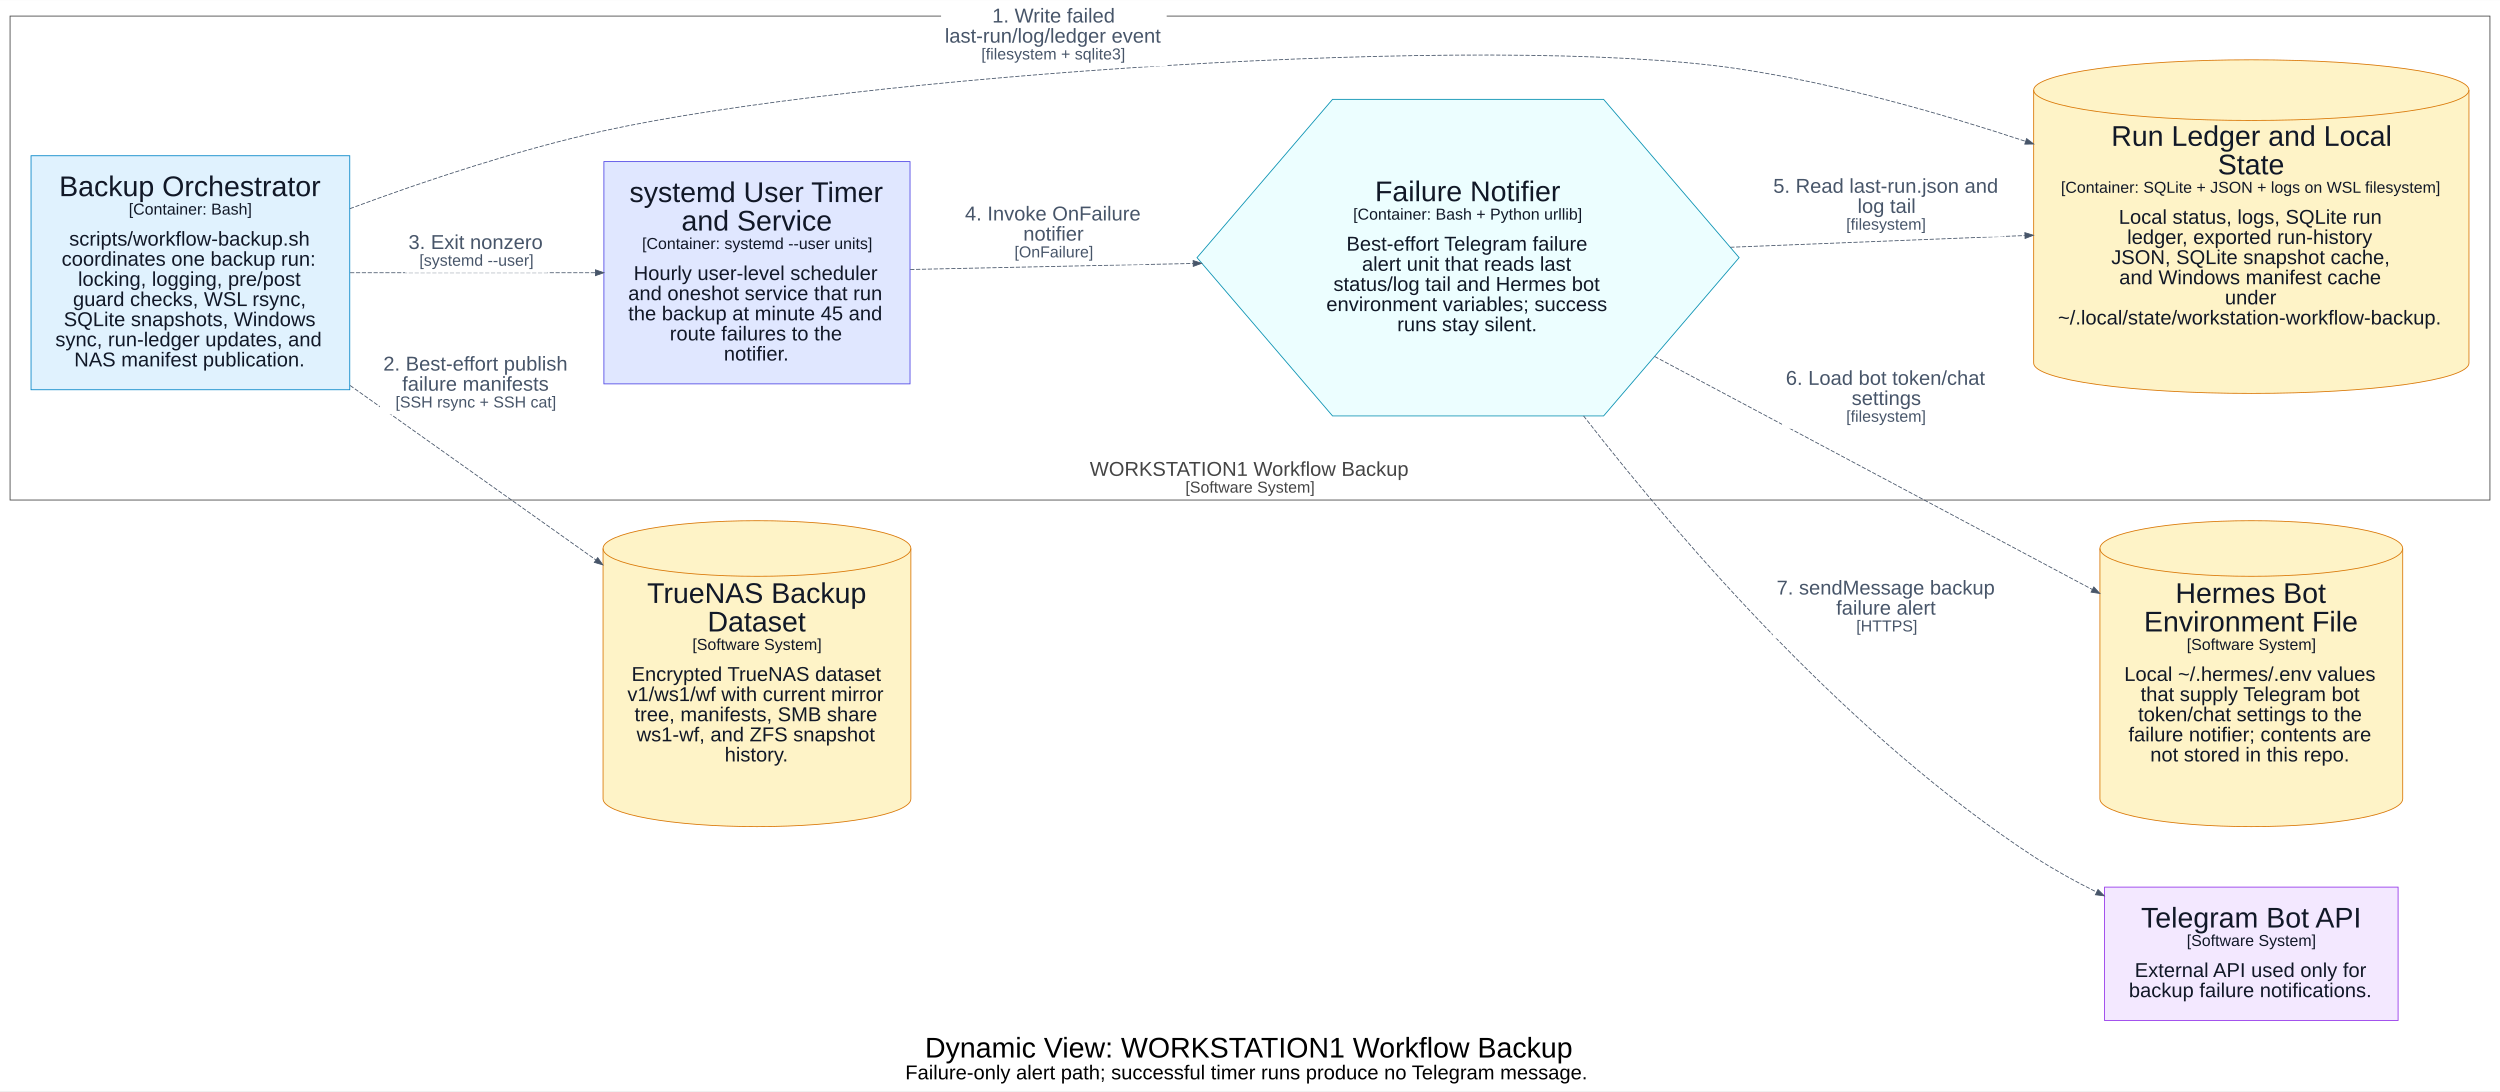
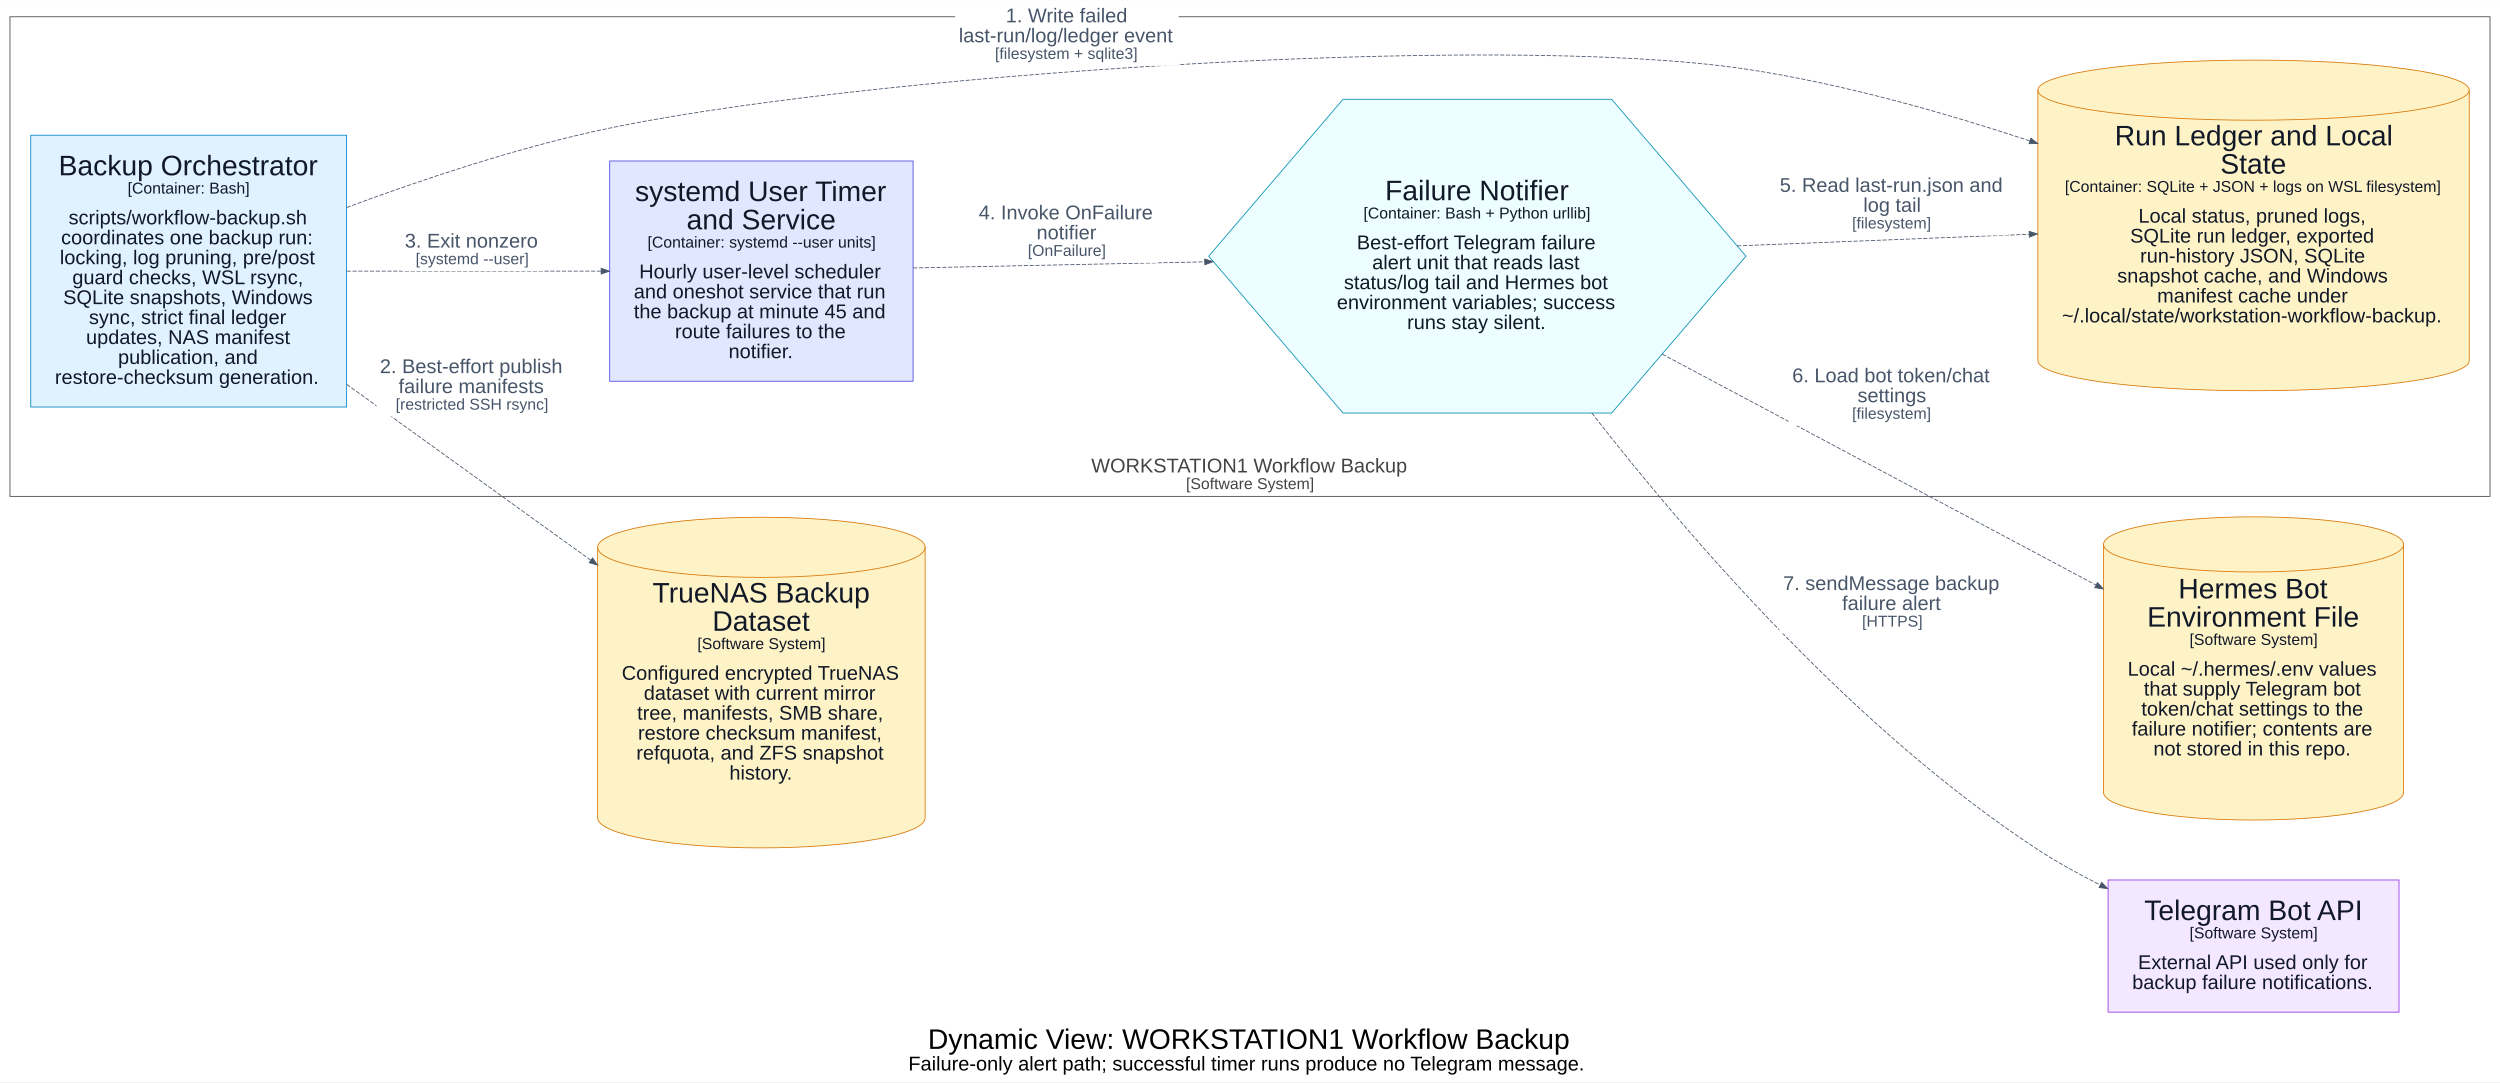
- <svg xmlns="http://www.w3.org/2000/svg" width="2981pt" height="1301pt" viewBox="0.00 0.00 2980.67 1300.50">
-   <g id="graph0" class="graph" transform="scale(1 1) rotate(0) translate(4 1296.5)">
-     <polygon fill="white" stroke="transparent" points="-4,4 -4,-1296.5 2976.67,-1296.5 2976.67,4 -4,4" />
-     <text text-anchor="start" x="1098.83" y="-35.8" font-family="Arial" font-size="34.00">Dynamic View: WORKSTATION1 Workflow Backup</text>
-     <text text-anchor="start" x="1075.33" y="-9.8" font-family="Arial" font-size="24.00">Failure-only alert path; successful timer runs produce no Telegram message.</text>
+ <svg xmlns="http://www.w3.org/2000/svg" width="3008pt" height="1302pt" viewBox="0.00 0.00 3007.67 1301.50">
+   <g id="graph0" class="graph" transform="scale(1 1) rotate(0) translate(4 1297.5)">
+     <polygon fill="white" stroke="transparent" points="-4,4 -4,-1297.5 3003.67,-1297.5 3003.67,4 -4,4" />
+     <text text-anchor="start" x="1112.33" y="-35.8" font-family="Arial" font-size="34.00">Dynamic View: WORKSTATION1 Workflow Backup</text>
+     <text text-anchor="start" x="1088.83" y="-9.8" font-family="Arial" font-size="24.00">Failure-only alert path; successful timer runs produce no Telegram message.</text>
    <g id="clust1" class="cluster">
-       <polygon fill="none" stroke="#444444" points="8,-700.5 8,-1277.5 2964.67,-1277.5 2964.67,-700.5 8,-700.5" />
-       <text text-anchor="start" x="1295.33" y="-729.3" font-family="Arial" font-size="24.00" fill="#444444">WORKSTATION1 Workflow Backup</text>
-       <text text-anchor="start" x="1409.33" y="-709.3" font-family="Arial" font-size="19.00" fill="#444444">[Software System]</text>
+       <polygon fill="none" stroke="#444444" points="8,-700.5 8,-1277.5 2991.67,-1277.5 2991.67,-700.5 8,-700.5" />
+       <text text-anchor="start" x="1308.83" y="-729.3" font-family="Arial" font-size="24.00" fill="#444444">WORKSTATION1 Workflow Backup</text>
+       <text text-anchor="start" x="1422.83" y="-709.3" font-family="Arial" font-size="19.00" fill="#444444">[Software System]</text>
    </g>
-     <g id="20" class="node">
-       <polygon fill="#ecfeff" stroke="#0891b2" points="2069.5,-989.5 1907.92,-1178.22 1584.75,-1178.22 1423.17,-989.5 1584.75,-800.78 1907.92,-800.78 2069.5,-989.5" />
-       <text text-anchor="start" x="1635.33" y="-1056.8" font-family="Arial" font-size="34.00" fill="#111827">Failure Notifier</text>
-       <text text-anchor="start" x="1609.33" y="-1034.8" font-family="Arial" font-size="19.00" fill="#111827">[Container: Bash + Python urllib]</text>
-       <text text-anchor="start" x="1601.33" y="-997.8" font-family="Arial" font-size="24.00" fill="#111827">Best-effort Telegram failure</text>
-       <text text-anchor="start" x="1619.83" y="-973.8" font-family="Arial" font-size="24.00" fill="#111827">alert unit that reads last</text>
-       <text text-anchor="start" x="1585.83" y="-949.8" font-family="Arial" font-size="24.00" fill="#111827">status/log tail and Hermes bot</text>
-       <text text-anchor="start" x="1577.33" y="-925.8" font-family="Arial" font-size="24.00" fill="#111827">environment variables; success</text>
-       <text text-anchor="start" x="1661.83" y="-901.8" font-family="Arial" font-size="24.00" fill="#111827">runs stay silent.</text>
+     <g id="24" class="node">
+       <polygon fill="#ecfeff" stroke="#0891b2" points="2096.5,-989.5 1934.92,-1178.22 1611.75,-1178.22 1450.17,-989.5 1611.75,-800.78 1934.92,-800.78 2096.5,-989.5" />
+       <text text-anchor="start" x="1662.33" y="-1056.8" font-family="Arial" font-size="34.00" fill="#111827">Failure Notifier</text>
+       <text text-anchor="start" x="1636.33" y="-1034.8" font-family="Arial" font-size="19.00" fill="#111827">[Container: Bash + Python urllib]</text>
+       <text text-anchor="start" x="1628.33" y="-997.8" font-family="Arial" font-size="24.00" fill="#111827">Best-effort Telegram failure</text>
+       <text text-anchor="start" x="1646.83" y="-973.8" font-family="Arial" font-size="24.00" fill="#111827">alert unit that reads last</text>
+       <text text-anchor="start" x="1612.83" y="-949.8" font-family="Arial" font-size="24.00" fill="#111827">status/log tail and Hermes bot</text>
+       <text text-anchor="start" x="1604.33" y="-925.8" font-family="Arial" font-size="24.00" fill="#111827">environment variables; success</text>
+       <text text-anchor="start" x="1688.83" y="-901.8" font-family="Arial" font-size="24.00" fill="#111827">runs stay silent.</text>
    </g>
-     <g id="21" class="node">
-       <path fill="#fef3c7" stroke="#d97706" d="M2939.67,-1189.22C2939.67,-1209.17 2823.35,-1225.38 2680.17,-1225.38 2536.98,-1225.38 2420.67,-1209.17 2420.67,-1189.22 2420.67,-1189.22 2420.67,-863.78 2420.67,-863.78 2420.67,-843.83 2536.98,-827.62 2680.17,-827.62 2823.35,-827.62 2939.67,-843.83 2939.67,-863.78 2939.67,-863.78 2939.67,-1189.22 2939.67,-1189.22" />
-       <path fill="none" stroke="#d97706" d="M2939.67,-1189.22C2939.67,-1169.26 2823.35,-1153.06 2680.17,-1153.06 2536.98,-1153.06 2420.67,-1169.26 2420.67,-1189.22" />
-       <text text-anchor="start" x="2513.17" y="-1122.8" font-family="Arial" font-size="34.00" fill="#111827">Run Ledger and Local</text>
-       <text text-anchor="start" x="2640.17" y="-1088.8" font-family="Arial" font-size="34.00" fill="#111827">State</text>
-       <text text-anchor="start" x="2453.17" y="-1066.8" font-family="Arial" font-size="19.00" fill="#111827">[Container: SQLite + JSON + logs on WSL filesystem]</text>
-       <text text-anchor="start" x="2522.17" y="-1029.8" font-family="Arial" font-size="24.00" fill="#111827">Local status, logs, SQLite run</text>
-       <text text-anchor="start" x="2532.17" y="-1005.8" font-family="Arial" font-size="24.00" fill="#111827">ledger, exported run-history</text>
-       <text text-anchor="start" x="2513.17" y="-981.8" font-family="Arial" font-size="24.00" fill="#111827">JSON, SQLite snapshot cache,</text>
-       <text text-anchor="start" x="2522.67" y="-957.8" font-family="Arial" font-size="24.00" fill="#111827">and Windows manifest cache</text>
-       <text text-anchor="start" x="2648.67" y="-933.8" font-family="Arial" font-size="24.00" fill="#111827">under</text>
-       <text text-anchor="start" x="2449.67" y="-909.8" font-family="Arial" font-size="24.00" fill="#111827">~/.local/state/workstation-workflow-backup.</text>
+     <g id="25" class="node">
+       <path fill="#fef3c7" stroke="#d97706" d="M2966.67,-1189.22C2966.67,-1209.17 2850.35,-1225.38 2707.17,-1225.38 2563.98,-1225.38 2447.67,-1209.17 2447.67,-1189.22 2447.67,-1189.22 2447.67,-863.78 2447.67,-863.78 2447.67,-843.83 2563.98,-827.62 2707.17,-827.62 2850.35,-827.62 2966.67,-843.83 2966.67,-863.78 2966.67,-863.78 2966.67,-1189.22 2966.67,-1189.22" />
+       <path fill="none" stroke="#d97706" d="M2966.67,-1189.22C2966.67,-1169.26 2850.35,-1153.06 2707.17,-1153.06 2563.98,-1153.06 2447.67,-1169.26 2447.67,-1189.22" />
+       <text text-anchor="start" x="2540.17" y="-1122.8" font-family="Arial" font-size="34.00" fill="#111827">Run Ledger and Local</text>
+       <text text-anchor="start" x="2667.17" y="-1088.8" font-family="Arial" font-size="34.00" fill="#111827">State</text>
+       <text text-anchor="start" x="2480.17" y="-1066.8" font-family="Arial" font-size="19.00" fill="#111827">[Container: SQLite + JSON + logs on WSL filesystem]</text>
+       <text text-anchor="start" x="2568.67" y="-1029.8" font-family="Arial" font-size="24.00" fill="#111827">Local status, pruned logs,</text>
+       <text text-anchor="start" x="2558.67" y="-1005.8" font-family="Arial" font-size="24.00" fill="#111827">SQLite run ledger, exported</text>
+       <text text-anchor="start" x="2570.67" y="-981.8" font-family="Arial" font-size="24.00" fill="#111827">run-history JSON, SQLite</text>
+       <text text-anchor="start" x="2543.17" y="-957.8" font-family="Arial" font-size="24.00" fill="#111827">snapshot cache, and Windows</text>
+       <text text-anchor="start" x="2591.17" y="-933.8" font-family="Arial" font-size="24.00" fill="#111827">manifest cache under</text>
+       <text text-anchor="start" x="2476.67" y="-909.8" font-family="Arial" font-size="24.00" fill="#111827">~/.local/state/workstation-workflow-backup.</text>
    </g>
-     <g id="55" class="edge">
-       <path fill="none" stroke="#475569" stroke-dasharray="5,2" d="M2058.91,-1001.87C2172.69,-1006.39 2300.3,-1011.46 2410.06,-1015.81" />
-       <polygon fill="#475569" stroke="#475569" points="2410.16,-1019.32 2420.29,-1016.22 2410.43,-1012.33 2410.16,-1019.32" />
-       <polygon fill="white" stroke="transparent" points="2105.67,-1014.5 2105.67,-1089.5 2384.67,-1089.5 2384.67,-1014.5 2105.67,-1014.5" />
-       <text text-anchor="start" x="2110.17" y="-1066.8" font-family="Arial" font-size="24.00" fill="#475569">5. Read last-run.json and</text>
-       <text text-anchor="start" x="2210.67" y="-1042.8" font-family="Arial" font-size="24.00" fill="#475569">log tail</text>
-       <text text-anchor="start" x="2197.17" y="-1022.8" font-family="Arial" font-size="19.00" fill="#475569">[filesystem]</text>
+     <g id="64" class="edge">
+       <path fill="none" stroke="#475569" stroke-dasharray="5,2" d="M2085.91,-1001.87C2199.69,-1006.39 2327.3,-1011.46 2437.06,-1015.81" />
+       <polygon fill="#475569" stroke="#475569" points="2437.16,-1019.32 2447.29,-1016.22 2437.43,-1012.33 2437.16,-1019.32" />
+       <polygon fill="white" stroke="transparent" points="2132.67,-1014.5 2132.67,-1089.5 2411.67,-1089.5 2411.67,-1014.5 2132.67,-1014.5" />
+       <text text-anchor="start" x="2137.17" y="-1066.8" font-family="Arial" font-size="24.00" fill="#475569">5. Read last-run.json and</text>
+       <text text-anchor="start" x="2237.67" y="-1042.8" font-family="Arial" font-size="24.00" fill="#475569">log tail</text>
+       <text text-anchor="start" x="2224.17" y="-1022.8" font-family="Arial" font-size="19.00" fill="#475569">[filesystem]</text>
    </g>
-     <g id="26" class="node">
-       <path fill="#fef3c7" stroke="#d97706" d="M2860.67,-642.72C2860.67,-661.01 2779.76,-675.88 2680.17,-675.88 2580.57,-675.88 2499.67,-661.01 2499.67,-642.72 2499.67,-642.72 2499.67,-344.28 2499.67,-344.28 2499.67,-325.99 2580.57,-311.12 2680.17,-311.12 2779.76,-311.12 2860.67,-325.99 2860.67,-344.28 2860.67,-344.28 2860.67,-642.72 2860.67,-642.72" />
-       <path fill="none" stroke="#d97706" d="M2860.67,-642.72C2860.67,-624.42 2779.76,-609.56 2680.17,-609.56 2580.57,-609.56 2499.67,-624.42 2499.67,-642.72" />
-       <text text-anchor="start" x="2589.67" y="-577.8" font-family="Arial" font-size="34.00" fill="#111827">Hermes Bot</text>
-       <text text-anchor="start" x="2552.17" y="-543.8" font-family="Arial" font-size="34.00" fill="#111827">Environment File</text>
-       <text text-anchor="start" x="2603.17" y="-521.8" font-family="Arial" font-size="19.00" fill="#111827">[Software System]</text>
-       <text text-anchor="start" x="2528.67" y="-484.8" font-family="Arial" font-size="24.00" fill="#111827">Local ~/.hermes/.env values</text>
-       <text text-anchor="start" x="2548.17" y="-460.8" font-family="Arial" font-size="24.00" fill="#111827">that supply Telegram bot</text>
-       <text text-anchor="start" x="2545.17" y="-436.8" font-family="Arial" font-size="24.00" fill="#111827">token/chat settings to the</text>
-       <text text-anchor="start" x="2533.67" y="-412.8" font-family="Arial" font-size="24.00" fill="#111827">failure notifier; contents are</text>
-       <text text-anchor="start" x="2559.67" y="-388.8" font-family="Arial" font-size="24.00" fill="#111827">not stored in this repo.</text>
+     <g id="30" class="node">
+       <path fill="#fef3c7" stroke="#d97706" d="M2887.67,-642.72C2887.67,-661.01 2806.76,-675.88 2707.17,-675.88 2607.57,-675.88 2526.67,-661.01 2526.67,-642.72 2526.67,-642.72 2526.67,-344.28 2526.67,-344.28 2526.67,-325.99 2607.57,-311.12 2707.17,-311.12 2806.76,-311.12 2887.67,-325.99 2887.67,-344.28 2887.67,-344.28 2887.67,-642.72 2887.67,-642.72" />
+       <path fill="none" stroke="#d97706" d="M2887.67,-642.72C2887.67,-624.42 2806.76,-609.56 2707.17,-609.56 2607.57,-609.56 2526.67,-624.42 2526.67,-642.72" />
+       <text text-anchor="start" x="2616.67" y="-577.8" font-family="Arial" font-size="34.00" fill="#111827">Hermes Bot</text>
+       <text text-anchor="start" x="2579.17" y="-543.8" font-family="Arial" font-size="34.00" fill="#111827">Environment File</text>
+       <text text-anchor="start" x="2630.17" y="-521.8" font-family="Arial" font-size="19.00" fill="#111827">[Software System]</text>
+       <text text-anchor="start" x="2555.67" y="-484.8" font-family="Arial" font-size="24.00" fill="#111827">Local ~/.hermes/.env values</text>
+       <text text-anchor="start" x="2575.17" y="-460.8" font-family="Arial" font-size="24.00" fill="#111827">that supply Telegram bot</text>
+       <text text-anchor="start" x="2572.17" y="-436.8" font-family="Arial" font-size="24.00" fill="#111827">token/chat settings to the</text>
+       <text text-anchor="start" x="2560.67" y="-412.8" font-family="Arial" font-size="24.00" fill="#111827">failure notifier; contents are</text>
+       <text text-anchor="start" x="2586.67" y="-388.8" font-family="Arial" font-size="24.00" fill="#111827">not stored in this repo.</text>
    </g>
-     <g id="56" class="edge">
-       <path fill="none" stroke="#475569" stroke-dasharray="5,2" d="M1968.75,-871.64C2127.74,-787.02 2339.71,-674.18 2490.63,-593.85" />
-       <polygon fill="#475569" stroke="#475569" points="2492.39,-596.88 2499.58,-589.09 2489.11,-590.7 2492.39,-596.88" />
-       <polygon fill="white" stroke="transparent" points="2120.67,-785.5 2120.67,-860.5 2369.67,-860.5 2369.67,-785.5 2120.67,-785.5" />
-       <text text-anchor="start" x="2125.17" y="-837.8" font-family="Arial" font-size="24.00" fill="#475569">6. Load bot token/chat</text>
-       <text text-anchor="start" x="2203.67" y="-813.8" font-family="Arial" font-size="24.00" fill="#475569">settings</text>
-       <text text-anchor="start" x="2197.17" y="-793.8" font-family="Arial" font-size="19.00" fill="#475569">[filesystem]</text>
+     <g id="65" class="edge">
+       <path fill="none" stroke="#475569" stroke-dasharray="5,2" d="M1995.75,-871.64C2154.74,-787.02 2366.71,-674.18 2517.63,-593.85" />
+       <polygon fill="#475569" stroke="#475569" points="2519.39,-596.88 2526.58,-589.09 2516.11,-590.7 2519.39,-596.88" />
+       <polygon fill="white" stroke="transparent" points="2147.67,-785.5 2147.67,-860.5 2396.67,-860.5 2396.67,-785.5 2147.67,-785.5" />
+       <text text-anchor="start" x="2152.17" y="-837.8" font-family="Arial" font-size="24.00" fill="#475569">6. Load bot token/chat</text>
+       <text text-anchor="start" x="2230.67" y="-813.8" font-family="Arial" font-size="24.00" fill="#475569">settings</text>
+       <text text-anchor="start" x="2224.17" y="-793.8" font-family="Arial" font-size="19.00" fill="#475569">[filesystem]</text>
    </g>
-     <g id="27" class="node">
-       <polygon fill="#f3e8ff" stroke="#9333ea" points="2855.17,-239 2505.17,-239 2505.17,-80 2855.17,-80 2855.17,-239" />
-       <text text-anchor="start" x="2548.67" y="-190.8" font-family="Arial" font-size="34.00" fill="#111827">Telegram Bot API</text>
-       <text text-anchor="start" x="2603.17" y="-168.8" font-family="Arial" font-size="19.00" fill="#111827">[Software System]</text>
-       <text text-anchor="start" x="2541.17" y="-131.8" font-family="Arial" font-size="24.00" fill="#111827">External API used only for</text>
-       <text text-anchor="start" x="2534.17" y="-107.8" font-family="Arial" font-size="24.00" fill="#111827">backup failure notifications.</text>
+     <g id="31" class="node">
+       <polygon fill="#f3e8ff" stroke="#9333ea" points="2882.17,-239 2532.17,-239 2532.17,-80 2882.17,-80 2882.17,-239" />
+       <text text-anchor="start" x="2575.67" y="-190.8" font-family="Arial" font-size="34.00" fill="#111827">Telegram Bot API</text>
+       <text text-anchor="start" x="2630.17" y="-168.8" font-family="Arial" font-size="19.00" fill="#111827">[Software System]</text>
+       <text text-anchor="start" x="2568.17" y="-131.8" font-family="Arial" font-size="24.00" fill="#111827">External API used only for</text>
+       <text text-anchor="start" x="2561.17" y="-107.8" font-family="Arial" font-size="24.00" fill="#111827">backup failure notifications.</text>
    </g>
-     <g id="58" class="edge">
-       <path fill="none" stroke="#475569" stroke-dasharray="5,2" d="M1884.05,-800.77C2008.19,-641.33 2204.5,-416.97 2420.67,-275.5 2444.04,-260.2 2469.78,-245.98 2495.66,-233.11" />
-       <polygon fill="#475569" stroke="#475569" points="2497.39,-236.16 2504.82,-228.61 2494.3,-229.88 2497.39,-236.16" />
-       <polygon fill="white" stroke="transparent" points="2109.67,-535.5 2109.67,-610.5 2380.67,-610.5 2380.67,-535.5 2109.67,-535.5" />
-       <text text-anchor="start" x="2114.17" y="-587.8" font-family="Arial" font-size="24.00" fill="#475569">7. sendMessage backup</text>
-       <text text-anchor="start" x="2185.17" y="-563.8" font-family="Arial" font-size="24.00" fill="#475569">failure alert</text>
-       <text text-anchor="start" x="2209.17" y="-543.8" font-family="Arial" font-size="19.00" fill="#475569">[HTTPS]</text>
+     <g id="67" class="edge">
+       <path fill="none" stroke="#475569" stroke-dasharray="5,2" d="M1911.05,-800.77C2035.19,-641.33 2231.5,-416.97 2447.67,-275.5 2471.04,-260.2 2496.78,-245.98 2522.66,-233.11" />
+       <polygon fill="#475569" stroke="#475569" points="2524.39,-236.16 2531.82,-228.61 2521.3,-229.88 2524.39,-236.16" />
+       <polygon fill="white" stroke="transparent" points="2136.67,-535.5 2136.67,-610.5 2407.67,-610.5 2407.67,-535.5 2136.67,-535.5" />
+       <text text-anchor="start" x="2141.17" y="-587.8" font-family="Arial" font-size="24.00" fill="#475569">7. sendMessage backup</text>
+       <text text-anchor="start" x="2212.17" y="-563.8" font-family="Arial" font-size="24.00" fill="#475569">failure alert</text>
+       <text text-anchor="start" x="2236.17" y="-543.8" font-family="Arial" font-size="19.00" fill="#475569">[HTTPS]</text>
    </g>
    <g id="3" class="node">
-       <polygon fill="#e0e7ff" stroke="#4f46e5" points="1081,-1104 716,-1104 716,-839 1081,-839 1081,-1104" />
-       <text text-anchor="start" x="746.5" y="-1055.8" font-family="Arial" font-size="34.00" fill="#111827">systemd User Timer</text>
-       <text text-anchor="start" x="808.5" y="-1021.8" font-family="Arial" font-size="34.00" fill="#111827">and Service</text>
-       <text text-anchor="start" x="761.5" y="-999.8" font-family="Arial" font-size="19.00" fill="#111827">[Container: systemd --user units]</text>
-       <text text-anchor="start" x="751.5" y="-962.8" font-family="Arial" font-size="24.00" fill="#111827">Hourly user-level scheduler</text>
-       <text text-anchor="start" x="745" y="-938.8" font-family="Arial" font-size="24.00" fill="#111827">and oneshot service that run</text>
-       <text text-anchor="start" x="745" y="-914.8" font-family="Arial" font-size="24.00" fill="#111827">the backup at minute 45 and</text>
-       <text text-anchor="start" x="794.5" y="-890.8" font-family="Arial" font-size="24.00" fill="#111827">route failures to the</text>
-       <text text-anchor="start" x="859" y="-866.8" font-family="Arial" font-size="24.00" fill="#111827">notifier.</text>
+       <polygon fill="#e0e7ff" stroke="#4f46e5" points="1094.5,-1104 729.5,-1104 729.5,-839 1094.5,-839 1094.5,-1104" />
+       <text text-anchor="start" x="760" y="-1055.8" font-family="Arial" font-size="34.00" fill="#111827">systemd User Timer</text>
+       <text text-anchor="start" x="822" y="-1021.8" font-family="Arial" font-size="34.00" fill="#111827">and Service</text>
+       <text text-anchor="start" x="775" y="-999.8" font-family="Arial" font-size="19.00" fill="#111827">[Container: systemd --user units]</text>
+       <text text-anchor="start" x="765" y="-962.8" font-family="Arial" font-size="24.00" fill="#111827">Hourly user-level scheduler</text>
+       <text text-anchor="start" x="758.5" y="-938.8" font-family="Arial" font-size="24.00" fill="#111827">and oneshot service that run</text>
+       <text text-anchor="start" x="758.5" y="-914.8" font-family="Arial" font-size="24.00" fill="#111827">the backup at minute 45 and</text>
+       <text text-anchor="start" x="808" y="-890.8" font-family="Arial" font-size="24.00" fill="#111827">route failures to the</text>
+       <text text-anchor="start" x="872.5" y="-866.8" font-family="Arial" font-size="24.00" fill="#111827">notifier.</text>
    </g>
-     <g id="36" class="edge">
-       <path fill="none" stroke="#475569" stroke-dasharray="5,2" d="M1081.21,-975.37C1179.47,-977.46 1303.82,-980.1 1418.28,-982.54" />
-       <polygon fill="#475569" stroke="#475569" points="1418.54,-986.05 1428.62,-982.76 1418.69,-979.05 1418.54,-986.05" />
-       <polygon fill="white" stroke="transparent" points="1142.5,-981.5 1142.5,-1056.5 1362.5,-1056.5 1362.5,-981.5 1142.5,-981.5" />
-       <text text-anchor="start" x="1146.5" y="-1033.8" font-family="Arial" font-size="24.00" fill="#475569">4. Invoke OnFailure</text>
-       <text text-anchor="start" x="1216" y="-1009.8" font-family="Arial" font-size="24.00" fill="#475569">notifier</text>
-       <text text-anchor="start" x="1205.5" y="-989.8" font-family="Arial" font-size="19.00" fill="#475569">[OnFailure]</text>
+     <g id="40" class="edge">
+       <path fill="none" stroke="#475569" stroke-dasharray="5,2" d="M1094.72,-975.31C1196.52,-977.44 1326.56,-980.16 1445.44,-982.65" />
+       <polygon fill="#475569" stroke="#475569" points="1445.37,-986.15 1455.44,-982.86 1445.52,-979.15 1445.37,-986.15" />
+       <polygon fill="white" stroke="transparent" points="1169.5,-981.5 1169.5,-1056.5 1389.5,-1056.5 1389.5,-981.5 1169.5,-981.5" />
+       <text text-anchor="start" x="1173.5" y="-1033.8" font-family="Arial" font-size="24.00" fill="#475569">4. Invoke OnFailure</text>
+       <text text-anchor="start" x="1243" y="-1009.8" font-family="Arial" font-size="24.00" fill="#475569">notifier</text>
+       <text text-anchor="start" x="1232.5" y="-989.8" font-family="Arial" font-size="19.00" fill="#475569">[OnFailure]</text>
    </g>
    <g id="4" class="node">
-       <polygon fill="#e0f2fe" stroke="#0284c7" points="413,-1111 33,-1111 33,-832 413,-832 413,-1111" />
-       <text text-anchor="start" x="66.5" y="-1062.8" font-family="Arial" font-size="34.00" fill="#111827">Backup Orchestrator</text>
-       <text text-anchor="start" x="149.5" y="-1040.8" font-family="Arial" font-size="19.00" fill="#111827">[Container: Bash]</text>
-       <text text-anchor="start" x="78.5" y="-1003.8" font-family="Arial" font-size="24.00" fill="#111827">scripts/workflow-backup.sh</text>
-       <text text-anchor="start" x="69.5" y="-979.8" font-family="Arial" font-size="24.00" fill="#111827">coordinates one backup run:</text>
-       <text text-anchor="start" x="89" y="-955.8" font-family="Arial" font-size="24.00" fill="#111827">locking, logging, pre/post</text>
-       <text text-anchor="start" x="83" y="-931.8" font-family="Arial" font-size="24.00" fill="#111827">guard checks, WSL rsync,</text>
-       <text text-anchor="start" x="72" y="-907.8" font-family="Arial" font-size="24.00" fill="#111827">SQLite snapshots, Windows</text>
-       <text text-anchor="start" x="62" y="-883.8" font-family="Arial" font-size="24.00" fill="#111827">sync, run-ledger updates, and</text>
-       <text text-anchor="start" x="84.5" y="-859.8" font-family="Arial" font-size="24.00" fill="#111827">NAS manifest publication.</text>
+       <polygon fill="#e0f2fe" stroke="#0284c7" points="413,-1135 33,-1135 33,-808 413,-808 413,-1135" />
+       <text text-anchor="start" x="66.5" y="-1086.8" font-family="Arial" font-size="34.00" fill="#111827">Backup Orchestrator</text>
+       <text text-anchor="start" x="149.5" y="-1064.8" font-family="Arial" font-size="19.00" fill="#111827">[Container: Bash]</text>
+       <text text-anchor="start" x="78.5" y="-1027.8" font-family="Arial" font-size="24.00" fill="#111827">scripts/workflow-backup.sh</text>
+       <text text-anchor="start" x="69.5" y="-1003.8" font-family="Arial" font-size="24.00" fill="#111827">coordinates one backup run:</text>
+       <text text-anchor="start" x="68" y="-979.8" font-family="Arial" font-size="24.00" fill="#111827">locking, log pruning, pre/post</text>
+       <text text-anchor="start" x="83" y="-955.8" font-family="Arial" font-size="24.00" fill="#111827">guard checks, WSL rsync,</text>
+       <text text-anchor="start" x="72" y="-931.8" font-family="Arial" font-size="24.00" fill="#111827">SQLite snapshots, Windows</text>
+       <text text-anchor="start" x="103" y="-907.8" font-family="Arial" font-size="24.00" fill="#111827">sync, strict final ledger</text>
+       <text text-anchor="start" x="99.5" y="-883.8" font-family="Arial" font-size="24.00" fill="#111827">updates, NAS manifest</text>
+       <text text-anchor="start" x="138" y="-859.8" font-family="Arial" font-size="24.00" fill="#111827">publication, and</text>
+       <text text-anchor="start" x="62" y="-835.8" font-family="Arial" font-size="24.00" fill="#111827">restore-checksum generation.</text>
    </g>
-     <g id="37" class="edge">
-       <path fill="none" stroke="#475569" stroke-dasharray="5,2" d="M413.19,-1047.9C503.22,-1081.32 613.23,-1117.97 715,-1140.5 1009.36,-1205.65 1771.55,-1259.43 2069.67,-1214.5 2183.81,-1197.3 2306.06,-1162.93 2410.89,-1128.23" />
-       <polygon fill="#475569" stroke="#475569" points="2412.27,-1131.46 2420.66,-1124.98 2410.06,-1124.82 2412.27,-1131.46" />
-       <polygon fill="white" stroke="transparent" points="1118,-1217.5 1118,-1292.5 1387,-1292.5 1387,-1217.5 1118,-1217.5" />
-       <text text-anchor="start" x="1179" y="-1269.8" font-family="Arial" font-size="24.00" fill="#475569">1. Write failed</text>
-       <text text-anchor="start" x="1122.5" y="-1245.8" font-family="Arial" font-size="24.00" fill="#475569">last-run/log/ledger event</text>
-       <text text-anchor="start" x="1166" y="-1225.8" font-family="Arial" font-size="19.00" fill="#475569">[filesystem + sqlite3]</text>
+     <g id="41" class="edge">
+       <path fill="none" stroke="#475569" stroke-dasharray="5,2" d="M413.15,-1048.07C503.18,-1081.53 613.18,-1118.17 715,-1140.5 1015.34,-1206.38 1792.62,-1260.33 2096.67,-1214.5 2210.81,-1197.3 2333.06,-1162.93 2437.89,-1128.23" />
+       <polygon fill="#475569" stroke="#475569" points="2439.27,-1131.46 2447.66,-1124.98 2437.06,-1124.82 2439.27,-1131.46" />
+       <polygon fill="white" stroke="transparent" points="1145,-1218.5 1145,-1293.5 1414,-1293.5 1414,-1218.5 1145,-1218.5" />
+       <text text-anchor="start" x="1206" y="-1270.8" font-family="Arial" font-size="24.00" fill="#475569">1. Write failed</text>
+       <text text-anchor="start" x="1149.5" y="-1246.8" font-family="Arial" font-size="24.00" fill="#475569">last-run/log/ledger event</text>
+       <text text-anchor="start" x="1193" y="-1226.8" font-family="Arial" font-size="19.00" fill="#475569">[filesystem + sqlite3]</text>
    </g>
-     <g id="35" class="edge">
-       <path fill="none" stroke="#475569" stroke-dasharray="5,2" d="M413.4,-971.5C504.72,-971.5 614.04,-971.5 705.67,-971.5" />
-       <polygon fill="#475569" stroke="#475569" points="705.9,-975 715.9,-971.5 705.9,-968 705.9,-975" />
+     <g id="39" class="edge">
+       <path fill="none" stroke="#475569" stroke-dasharray="5,2" d="M413.09,-971.5C508.32,-971.5 623.55,-971.5 719.17,-971.5" />
+       <polygon fill="#475569" stroke="#475569" points="719.24,-975 729.24,-971.5 719.24,-968 719.24,-975" />
      <polygon fill="white" stroke="transparent" points="479,-971.5 479,-1022.5 649,-1022.5 649,-971.5 479,-971.5" />
      <text text-anchor="start" x="483" y="-999.8" font-family="Arial" font-size="24.00" fill="#475569">3. Exit nonzero</text>
      <text text-anchor="start" x="496" y="-979.8" font-family="Arial" font-size="19.00" fill="#475569">[systemd --user]</text>
    </g>
-     <g id="24" class="node">
-       <path fill="#fef3c7" stroke="#d97706" d="M1082,-642.72C1082,-661.01 999.75,-675.88 898.5,-675.88 797.25,-675.88 715,-661.01 715,-642.72 715,-642.72 715,-344.28 715,-344.28 715,-325.99 797.25,-311.12 898.5,-311.12 999.75,-311.12 1082,-325.99 1082,-344.28 1082,-344.28 1082,-642.72 1082,-642.72" />
-       <path fill="none" stroke="#d97706" d="M1082,-642.72C1082,-624.42 999.75,-609.56 898.5,-609.56 797.25,-609.56 715,-624.42 715,-642.72" />
-       <text text-anchor="start" x="767.5" y="-577.8" font-family="Arial" font-size="34.00" fill="#111827">TrueNAS Backup</text>
-       <text text-anchor="start" x="839.5" y="-543.8" font-family="Arial" font-size="34.00" fill="#111827">Dataset</text>
-       <text text-anchor="start" x="821.5" y="-521.8" font-family="Arial" font-size="19.00" fill="#111827">[Software System]</text>
-       <text text-anchor="start" x="749" y="-484.8" font-family="Arial" font-size="24.00" fill="#111827">Encrypted TrueNAS dataset</text>
-       <text text-anchor="start" x="744" y="-460.8" font-family="Arial" font-size="24.00" fill="#111827">v1/ws1/wf with current mirror</text>
-       <text text-anchor="start" x="752.5" y="-436.8" font-family="Arial" font-size="24.00" fill="#111827">tree, manifests, SMB share</text>
-       <text text-anchor="start" x="755" y="-412.8" font-family="Arial" font-size="24.00" fill="#111827">ws1-wf, and ZFS snapshot</text>
-       <text text-anchor="start" x="860" y="-388.8" font-family="Arial" font-size="24.00" fill="#111827">history.</text>
+     <g id="28" class="node">
+       <path fill="#fef3c7" stroke="#d97706" d="M1109,-639.22C1109,-659.17 1020.7,-675.38 912,-675.38 803.3,-675.38 715,-659.17 715,-639.22 715,-639.22 715,-313.78 715,-313.78 715,-293.83 803.3,-277.62 912,-277.62 1020.7,-277.62 1109,-293.83 1109,-313.78 1109,-313.78 1109,-639.22 1109,-639.22" />
+       <path fill="none" stroke="#d97706" d="M1109,-639.22C1109,-619.26 1020.7,-603.06 912,-603.06 803.3,-603.06 715,-619.26 715,-639.22" />
+       <text text-anchor="start" x="781" y="-572.8" font-family="Arial" font-size="34.00" fill="#111827">TrueNAS Backup</text>
+       <text text-anchor="start" x="853" y="-538.8" font-family="Arial" font-size="34.00" fill="#111827">Dataset</text>
+       <text text-anchor="start" x="835" y="-516.8" font-family="Arial" font-size="19.00" fill="#111827">[Software System]</text>
+       <text text-anchor="start" x="744" y="-479.8" font-family="Arial" font-size="24.00" fill="#111827">Configured encrypted TrueNAS</text>
+       <text text-anchor="start" x="770.5" y="-455.8" font-family="Arial" font-size="24.00" fill="#111827">dataset with current mirror</text>
+       <text text-anchor="start" x="762.5" y="-431.8" font-family="Arial" font-size="24.00" fill="#111827">tree, manifests, SMB share,</text>
+       <text text-anchor="start" x="763.5" y="-407.8" font-family="Arial" font-size="24.00" fill="#111827">restore checksum manifest,</text>
+       <text text-anchor="start" x="761.5" y="-383.8" font-family="Arial" font-size="24.00" fill="#111827">refquota, and ZFS snapshot</text>
+       <text text-anchor="start" x="873.5" y="-359.8" font-family="Arial" font-size="24.00" fill="#111827">history.</text>
    </g>
-     <g id="46" class="edge">
-       <path fill="none" stroke="#475569" stroke-dasharray="5,2" d="M413.4,-837.08C504.99,-772.08 614.68,-694.22 706.48,-629.07" />
-       <polygon fill="#475569" stroke="#475569" points="708.61,-631.85 714.74,-623.21 704.56,-626.14 708.61,-631.85" />
-       <polygon fill="white" stroke="transparent" points="449,-802.5 449,-877.5 679,-877.5 679,-802.5 449,-802.5" />
-       <text text-anchor="start" x="453" y="-854.8" font-family="Arial" font-size="24.00" fill="#475569">2. Best-effort publish</text>
-       <text text-anchor="start" x="475.5" y="-830.8" font-family="Arial" font-size="24.00" fill="#475569">failure manifests</text>
-       <text text-anchor="start" x="467.5" y="-810.8" font-family="Arial" font-size="19.00" fill="#475569">[SSH rsync + SSH cat]</text>
+     <g id="55" class="edge">
+       <path fill="none" stroke="#475569" stroke-dasharray="5,2" d="M413.09,-835.26C504.18,-769.63 613.56,-690.81 706.57,-623.8" />
+       <polygon fill="#475569" stroke="#475569" points="708.88,-626.45 714.95,-617.76 704.79,-620.77 708.88,-626.45" />
+       <polygon fill="white" stroke="transparent" points="449,-796.5 449,-871.5 679,-871.5 679,-796.5 449,-796.5" />
+       <text text-anchor="start" x="453" y="-848.8" font-family="Arial" font-size="24.00" fill="#475569">2. Best-effort publish</text>
+       <text text-anchor="start" x="475.5" y="-824.8" font-family="Arial" font-size="24.00" fill="#475569">failure manifests</text>
+       <text text-anchor="start" x="472" y="-804.8" font-family="Arial" font-size="19.00" fill="#475569">[restricted SSH rsync]</text>
    </g>
  </g>
</svg>
